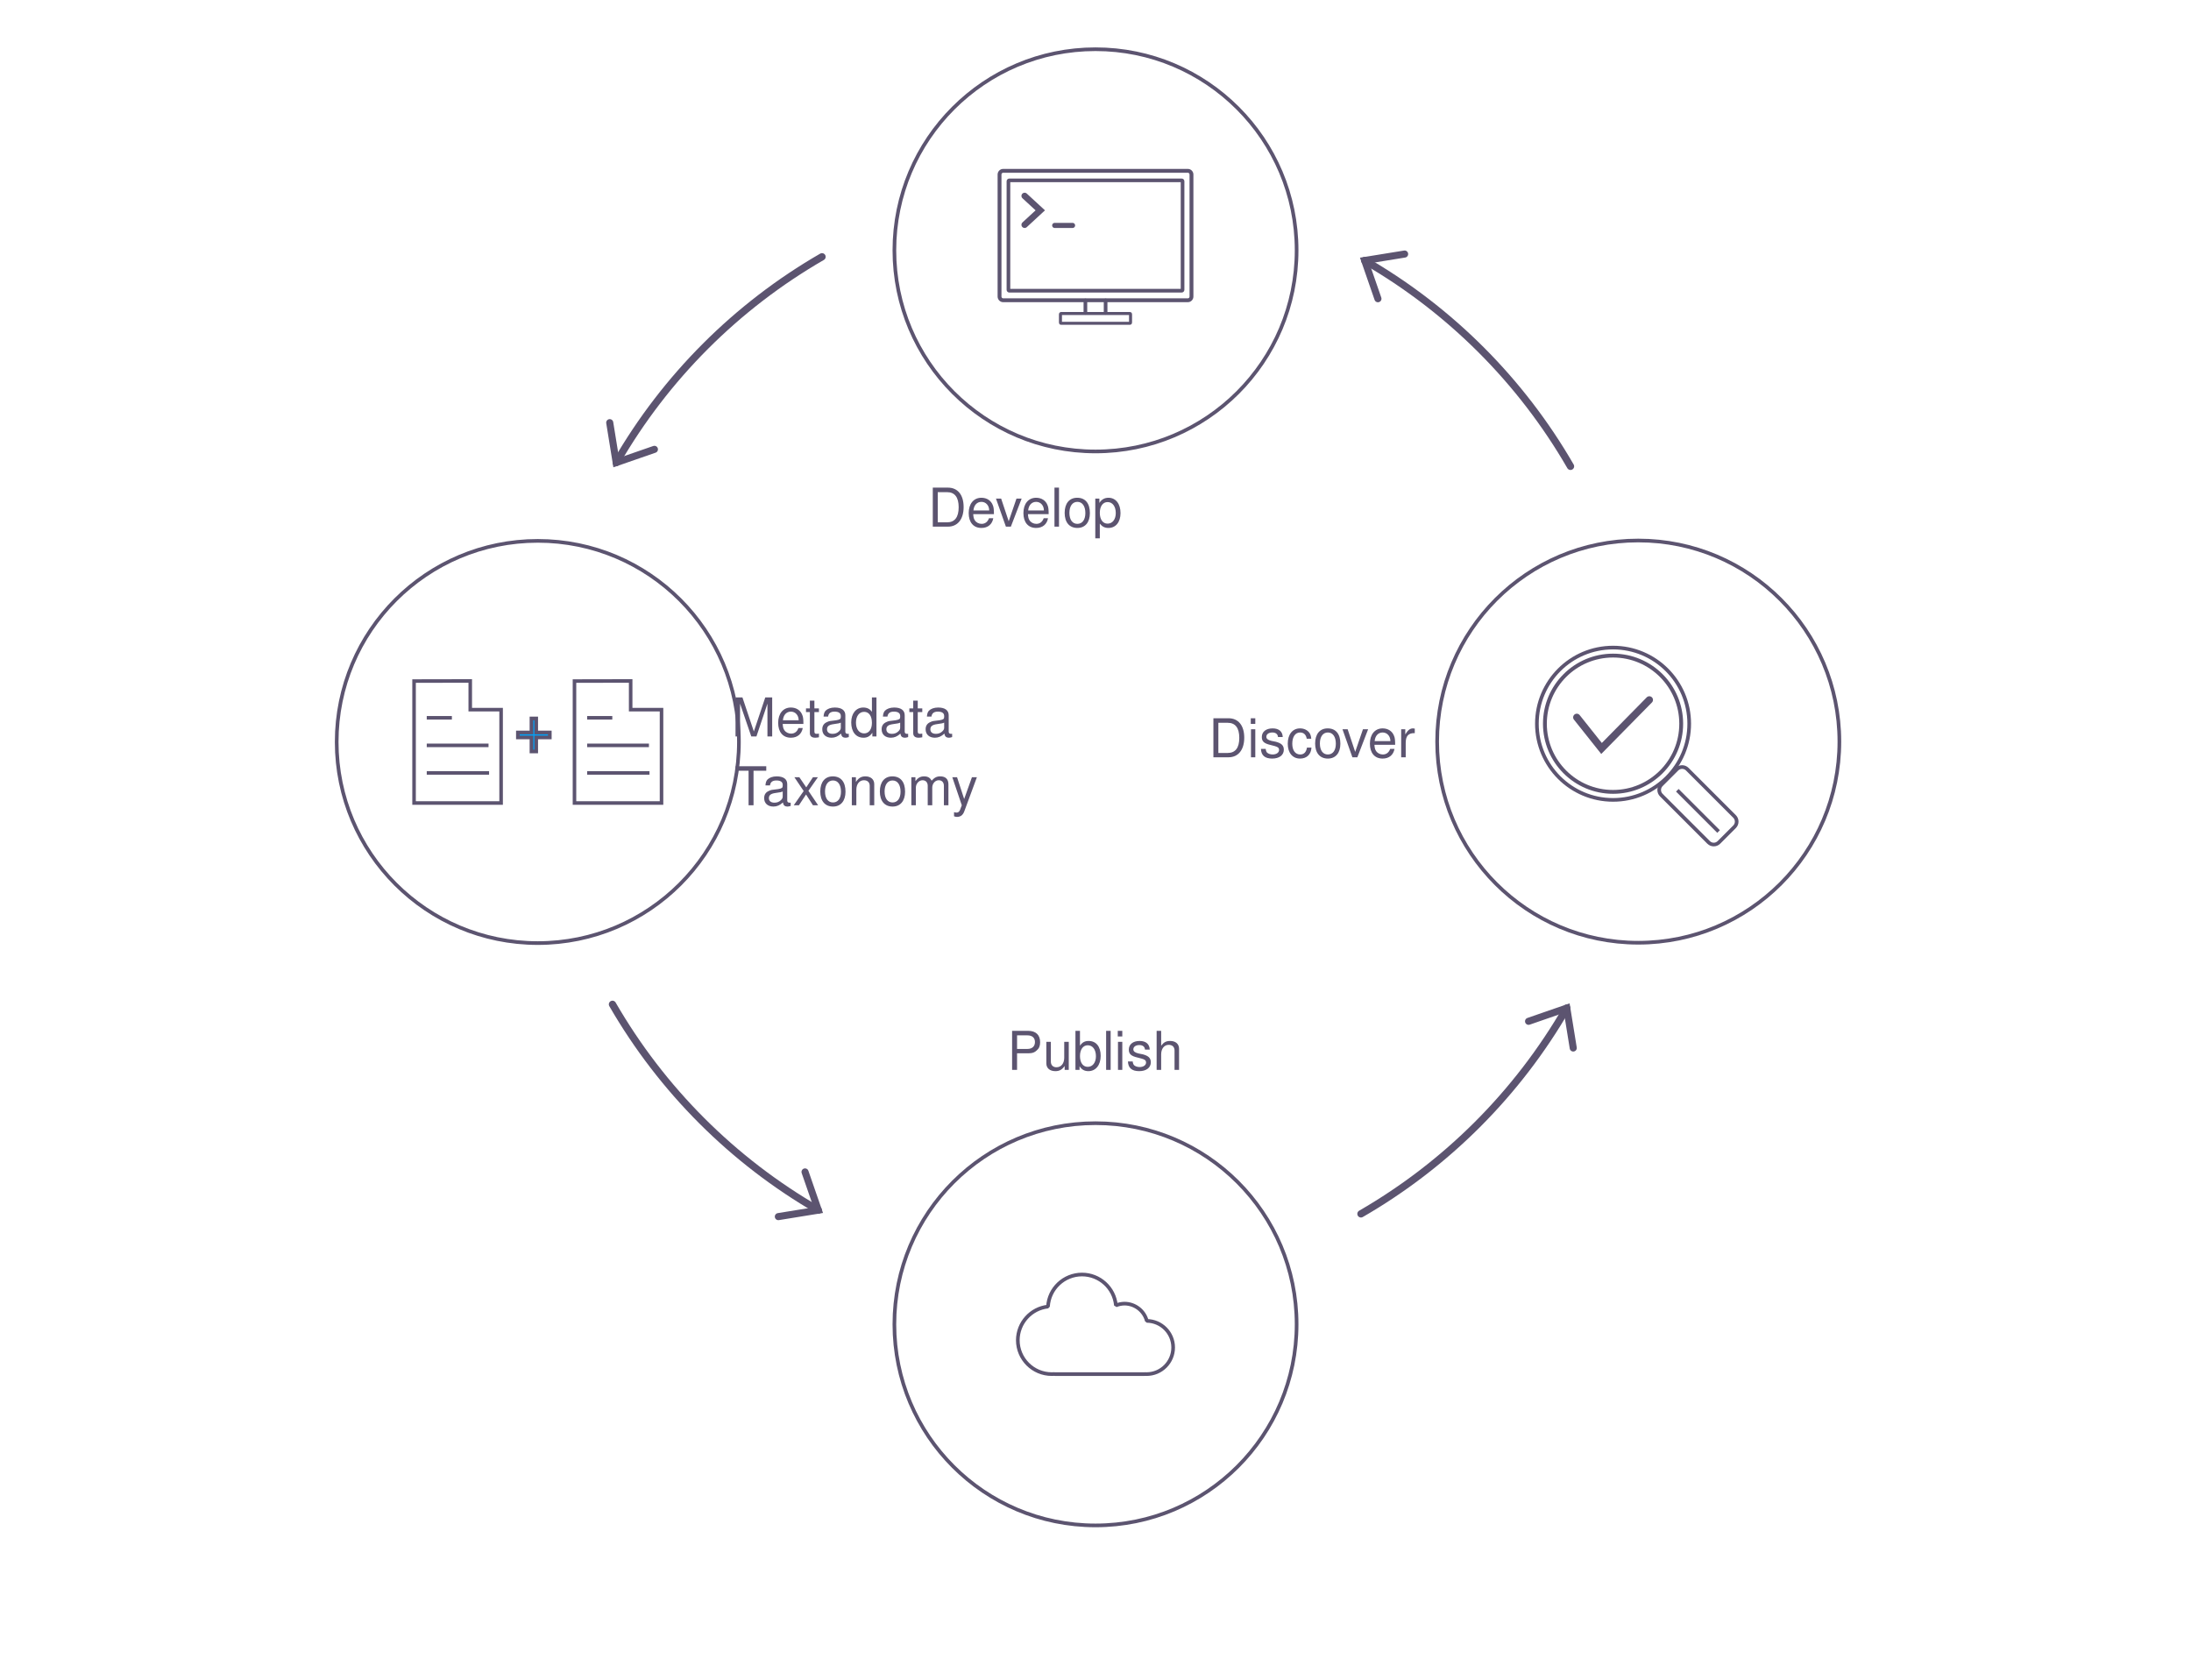
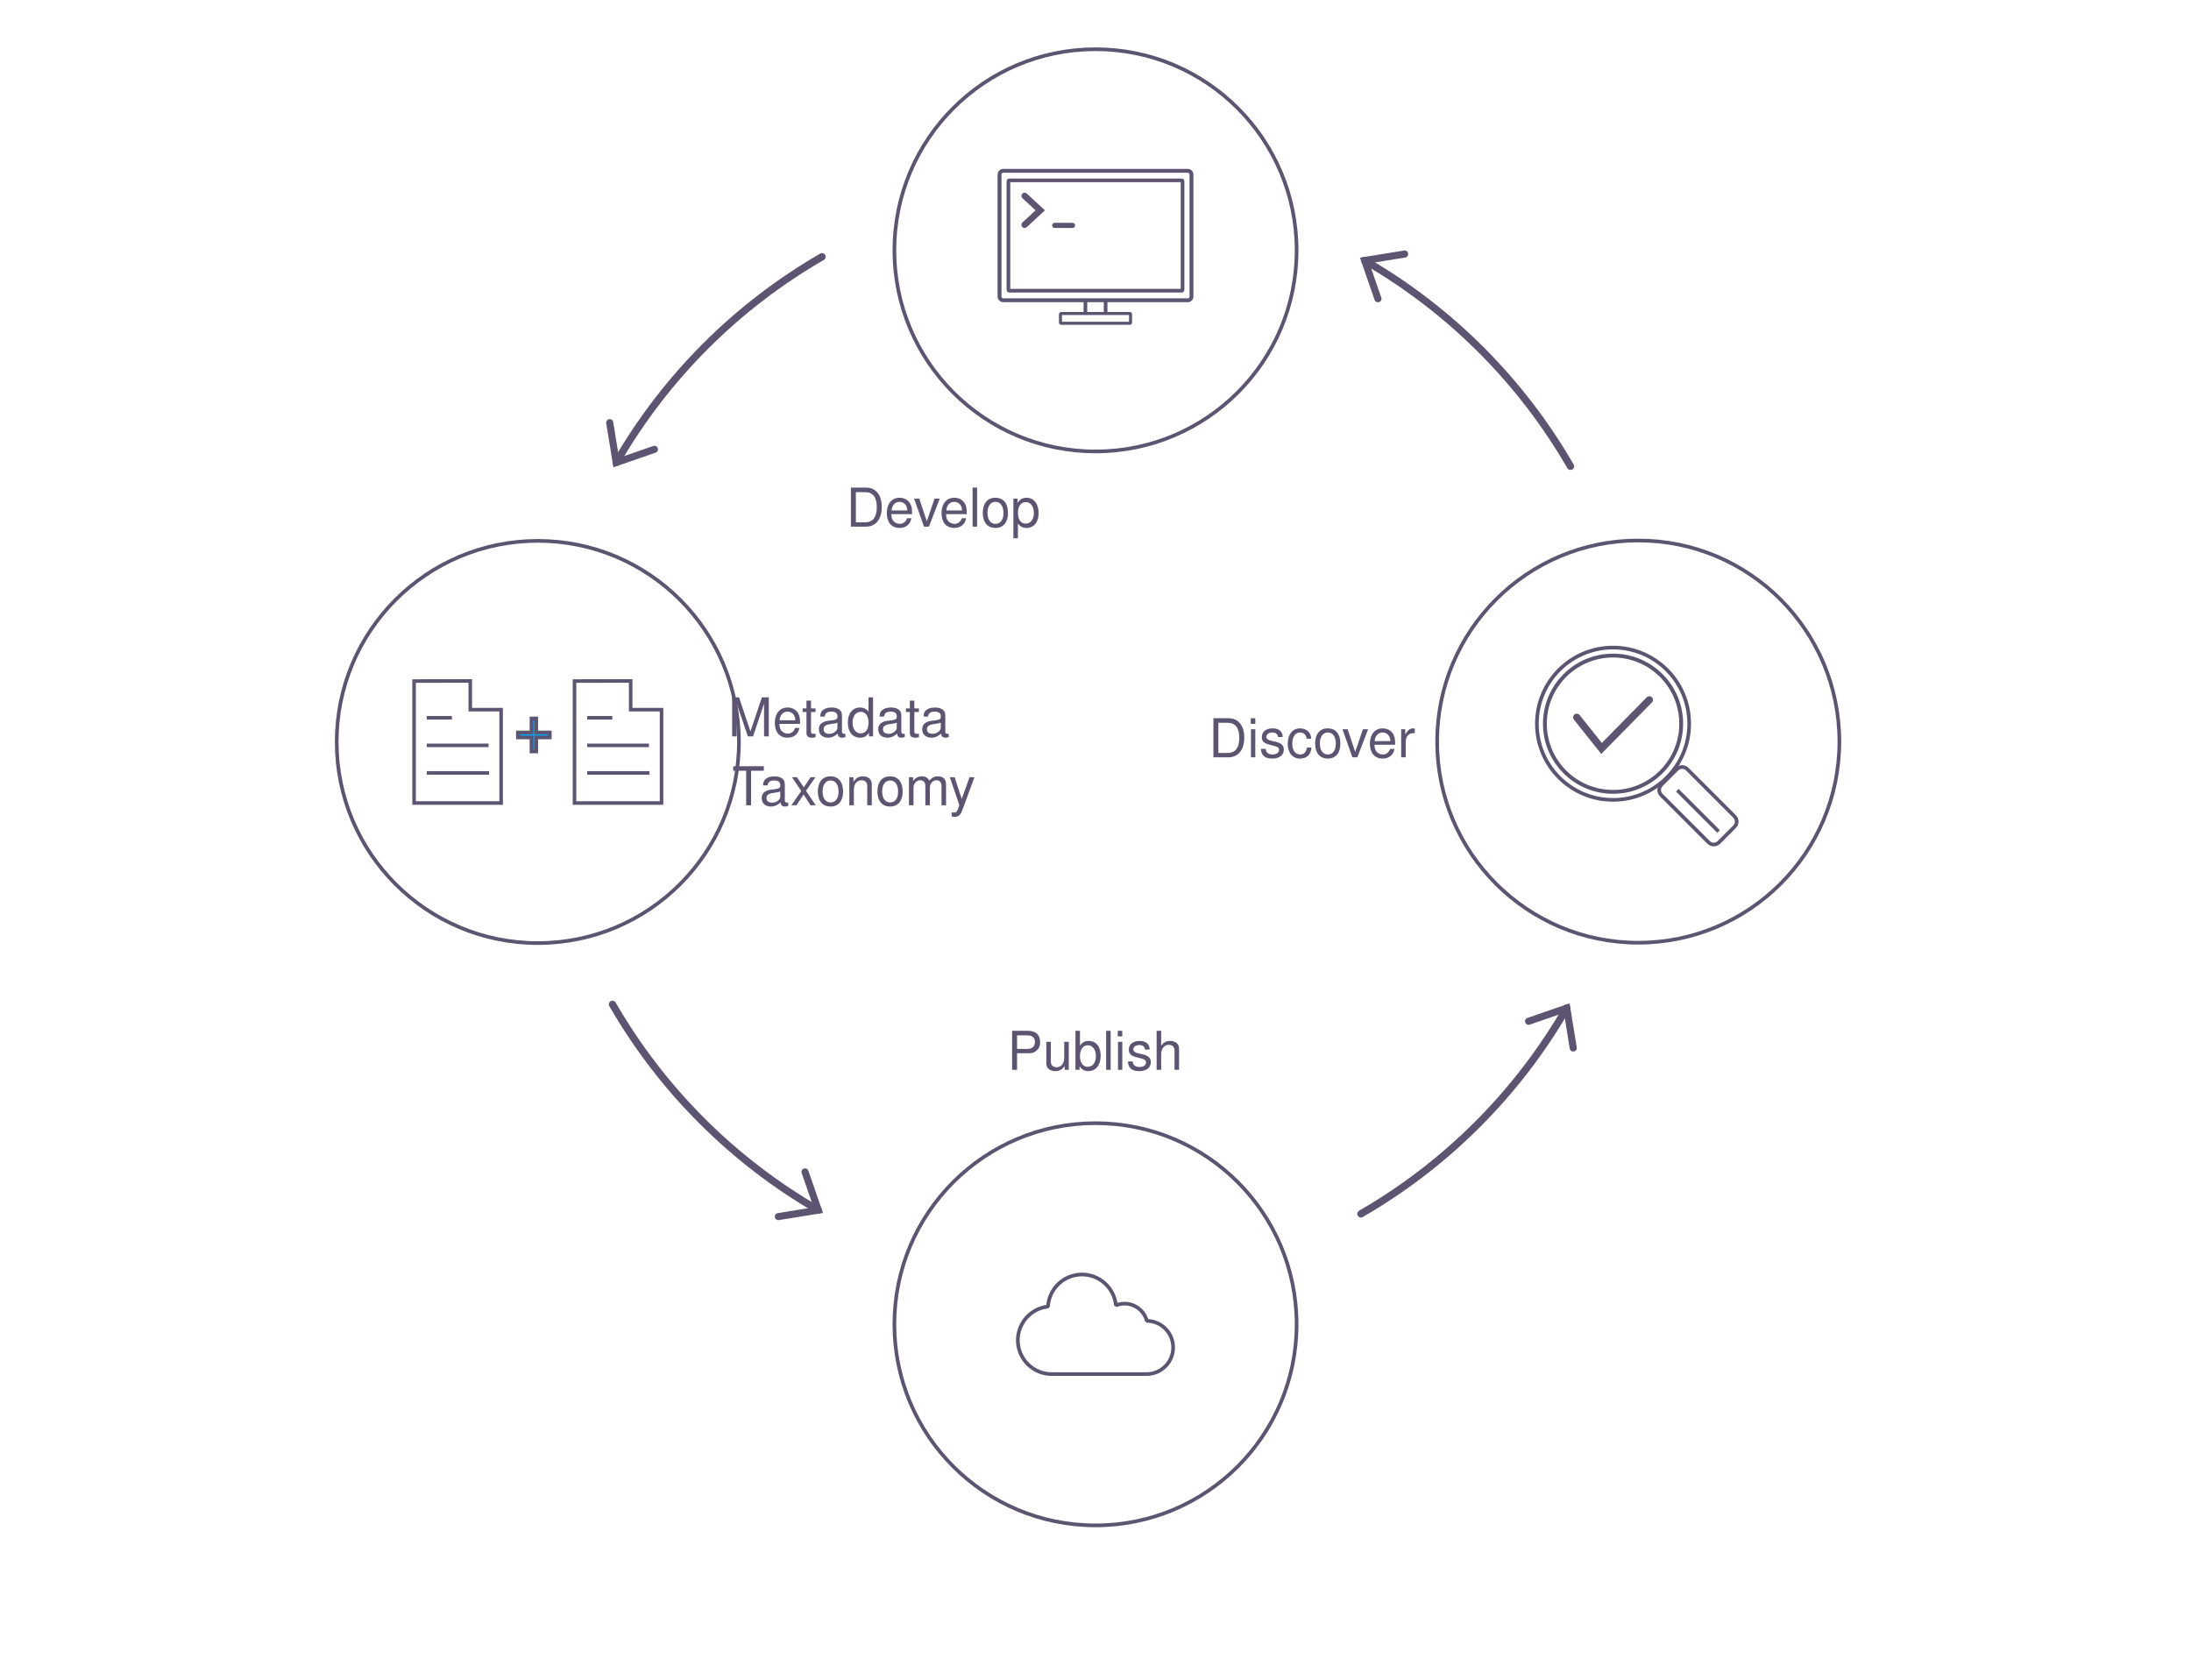
- <svg xmlns="http://www.w3.org/2000/svg" width="600" height="460" viewBox="0 0 158.75 121.708" version="1.1" id="svg43558">
-   <defs id="defs43552" />
-   <g id="layer1">
-     <g id="g46875" transform="translate(-0.7139364,-1.989829)" style="stroke:#5c5470;stroke-opacity:1">
-       <g id="g34794" transform="matrix(-0.4995621,-0.2983199,0.2983199,-0.4995621,95.529,151.3892)" style="display:inline;fill:none;stroke:#5c5470;stroke-width:0.882;stroke-miterlimit:4;stroke-dasharray:none;stroke-opacity:1">
-         <path id="path34792" style="fill:none;fill-opacity:1;stroke:#5c5470;stroke-width:0.882;stroke-linecap:round;stroke-miterlimit:4;stroke-dasharray:none;stroke-opacity:1" d="m 105.158,192.937 1.928,1.62 1.928,1.62 -1.928,1.62 -1.928,1.62" />
+ <svg xmlns="http://www.w3.org/2000/svg" width="600" height="460" version="1.1" viewBox="0 0 158.75 121.71">
+   <g transform="translate(-.71394 -1.9898)" fill="none" stroke="#5c5470">
+     <g transform="matrix(-.49956 -.29832 .29832 -.49956 95.529 151.39)" stroke-width=".882">
+       <path d="m105.16 192.94 3.856 3.24-1.928 1.62-1.928 1.62" fill="none" stroke="#5c5470" stroke-linecap="round" stroke-width=".882" />
+     </g>
+     <path d="m99.593 20.866a40.739 40.739 0 0 1 14.912 14.912" stroke-linecap="round" stroke-linejoin="round" stroke-width=".529" />
+   </g>
+   <g transform="matrix(.58186 0 0 .58186 -125.29 2.4251)" fill="none" stroke="#333" stroke-width=".882">
+     <path d="m105.16 192.94 3.856 3.24-1.928 1.62-1.928 1.62" stroke-linecap="round" />
+     <path d="m109.01 196.18h-10.266" />
+   </g>
+   <g fill="#5c5470" stroke-width=".257">
+     <text x="72.972" y="77.519" font-family="Helvetica-Light" font-size="3.881px" style="line-height:1.25" xml:space="preserve">
+       <tspan x="72.972" y="77.519" fill="#5c5470" font-family="Helvetica" font-size="3.881px" stroke-width=".257">Publish</tspan>
+     </text>
+     <text x="79.264" y="38.161" font-family="Helvetica-Light" text-align="center" text-anchor="middle" style="line-height:1.25" xml:space="preserve">
+       <tspan x="79.264" y="38.161" font-family="Helvetica" font-size="3.881px" text-align="center">Develop</tspan>
+       <tspan x="79.264" y="45.005" font-size="5.475px" text-align="center" />
+     </text>
+     <text x="64.563" y="53.36" font-family="Helvetica" font-size="3.881px" text-align="center" text-anchor="middle" style="line-height:1.25" xml:space="preserve">
+       <tspan x="64.563" y="53.36" text-align="center">Metadata</tspan>
+       <tspan x="64.563" y="58.35" text-align="center">Taxonomy</tspan>
+     </text>
+   </g>
+   <circle cx="79.375" cy="18.139" r="14.572" fill="none" stroke="#5c5470" stroke-linecap="round" stroke-width=".265" />
+   <circle cx="79.375" cy="95.956" r="14.572" fill="none" stroke="#5c5470" stroke-linecap="round" stroke-width=".265" />
+   <text x="87.573" y="54.874" fill="#5c5470" font-family="Helvetica-Light" font-size="3.881px" stroke-width=".257" style="line-height:1.25" xml:space="preserve">
+     <tspan x="87.573" y="54.874" fill="#5c5470" font-family="Helvetica" font-size="3.881px" stroke-width=".257">Discover</tspan>
+   </text>
+   <g transform="translate(11.919 29.806)" stroke="#5c5470">
+     <circle cx="27.048" cy="23.956" r="14.572" fill="none" stroke-linecap="round" stroke-width=".265" />
+     <g transform="translate(-53.34 -16.017)">
+       <g fill="none" stroke-width=".257">
+         <path d="m83.046 35.56v8.837h6.307v-6.764h-2.236v-2.081z" />
+         <path d="m83.965 38.222h1.821" />
+         <path d="m83.965 40.219h4.476" />
+         <path d="m83.965 42.216h4.516" />
+         <path d="m71.423 35.56v8.837h6.307v-6.764h-2.236v-2.081z" />
+         <path d="m72.342 38.222h1.821" />
+         <path d="m72.342 40.219h4.476" />
+         <path d="m72.342 42.216h4.516" />
      </g>
-       <path style="fill:none;fill-opacity:0.999;stroke:#5c5470;stroke-width:0.529;stroke-linecap:round;stroke-linejoin:round;stroke-miterlimit:4;stroke-dasharray:none;stroke-opacity:1" id="path46240" d="m 99.593,20.866 a 40.739,40.739 0 0 1 14.912,14.912" />
-     </g>
-     <g id="g10245-9-6-2-9-8-7" transform="matrix(0.5818566,0,0,0.5818566,-125.2922,2.425051)" style="display:inline;fill:none;stroke:#333333;stroke-width:0.882;stroke-miterlimit:4;stroke-dasharray:none">
-       <path id="path10227-42-4-8-2-9-2" style="fill:none;fill-opacity:1;stroke:#333333;stroke-width:0.882;stroke-linecap:round;stroke-miterlimit:4;stroke-dasharray:none" d="m 105.158,192.937 1.928,1.62 1.928,1.62 -1.928,1.62 -1.928,1.62" />
-       <path style="fill:none;stroke:#333333;stroke-width:0.882;stroke-linecap:butt;stroke-linejoin:miter;stroke-miterlimit:4;stroke-dasharray:none;stroke-opacity:1" d="M 109.014,196.176 H 98.748" id="path10241-2-1-8-8-3-7" />
-     </g>
-     <text xml:space="preserve" style="font-size:3.881px;line-height:1.25;font-family:Helvetica-Light;-inkscape-font-specification:'Helvetica-Light, Normal';display:inline;stroke-width:0.257;fill:#5c5470" x="72.972" y="77.519" id="text42556-0">
-       <tspan id="tspan42554-1" x="72.972" y="77.519" style="font-style:normal;font-variant:normal;font-weight:normal;font-stretch:normal;font-size:3.881px;font-family:Helvetica;-inkscape-font-specification:Helvetica;stroke-width:0.257;fill:#5c5470">Publish</tspan>
-     </text>
-     <text xml:space="preserve" style="font-size:5.475px;line-height:1.25;font-family:Helvetica-Light;-inkscape-font-specification:'Helvetica-Light, Normal';text-align:center;text-anchor:middle;display:inline;stroke-width:0.257;fill:#5c5470" x="79.264" y="38.161" id="text42556-0-9">
-       <tspan id="tspan42554-1-9" x="79.264" y="38.161" style="font-style:normal;font-variant:normal;font-weight:normal;font-stretch:normal;font-size:3.881px;font-family:Helvetica;-inkscape-font-specification:Helvetica;text-align:center;text-anchor:middle;stroke-width:0.257;fill:#5c5470">Develop</tspan>
-       <tspan x="79.264" y="45.005" style="font-size:5.475px;text-align:center;text-anchor:middle;stroke-width:0.257;fill:#5c5470" id="tspan42768" />
-     </text>
-     <text xml:space="preserve" style="font-size:3.881px;line-height:1.25;font-family:Helvetica-Light;-inkscape-font-specification:'Helvetica-Light, Normal';text-align:center;text-anchor:middle;display:inline;stroke-width:0.257;fill:#5c5470" x="64.563" y="53.36" id="text42556-0-9-0">
-       <tspan x="64.563" y="53.36" style="font-style:normal;font-variant:normal;font-weight:normal;font-stretch:normal;font-size:3.881px;font-family:Helvetica;-inkscape-font-specification:Helvetica;text-align:center;text-anchor:middle;stroke-width:0.257;fill:#5c5470" id="tspan42768-8">Metadata</tspan>
-       <tspan x="64.563" y="58.35" style="font-style:normal;font-variant:normal;font-weight:normal;font-stretch:normal;font-size:3.881px;font-family:Helvetica;-inkscape-font-specification:Helvetica;text-align:center;text-anchor:middle;stroke-width:0.257;fill:#5c5470" id="tspan43320">Taxonomy</tspan>
-     </text>
-     <circle style="display:inline;fill:none;stroke:#5c5470;stroke-width:0.265;stroke-linecap:round;stroke-miterlimit:4;stroke-dasharray:none;stroke-opacity:1" id="path42346-6" cx="79.375" cy="18.139" r="14.572" />
-     <circle style="display:inline;fill:none;stroke:#5c5470;stroke-width:0.265;stroke-linecap:round;stroke-miterlimit:4;stroke-dasharray:none;stroke-opacity:1" id="path42346-6-8" cx="79.375" cy="95.956" r="14.572" />
-     <text xml:space="preserve" style="font-size:3.881px;line-height:1.25;font-family:Helvetica-Light;-inkscape-font-specification:'Helvetica-Light, Normal';display:inline;stroke-width:0.257;fill:#5c5470" x="87.573" y="54.874" id="text42556-6">
-       <tspan id="tspan42554-6" x="87.573" y="54.874" style="font-style:normal;font-variant:normal;font-weight:normal;font-stretch:normal;font-size:3.881px;font-family:Helvetica;-inkscape-font-specification:Helvetica;stroke-width:0.257;fill:#5c5470">Discover</tspan>
-     </text>
-     <g id="g52514" transform="translate(11.91863,29.80567)" style="stroke:#5c5470;stroke-opacity:1">
-       <circle style="display:inline;fill:none;stroke:#5c5470;stroke-width:0.265;stroke-linecap:round;stroke-miterlimit:4;stroke-dasharray:none;stroke-opacity:1" id="path42346" cx="27.048" cy="23.956" r="14.572" />
-       <g id="g1420" transform="translate(-53.34042,-16.01746)" style="stroke:#5c5470;stroke-opacity:1">
-         <path style="display:inline;fill:none;stroke:#5c5470;stroke-width:0.257;stroke-linecap:butt;stroke-linejoin:miter;stroke-miterlimit:4;stroke-dasharray:none;stroke-opacity:1" d="m 83.046,35.56 v 8.837 h 6.307 v -6.764 h -2.236 v -2.081 z" id="path42770-9-6-4" />
-         <path style="display:inline;fill:none;stroke:#5c5470;stroke-width:0.257;stroke-linecap:butt;stroke-linejoin:miter;stroke-miterlimit:4;stroke-dasharray:none;stroke-opacity:1" d="m 83.965,38.222 h 1.821" id="path42847-3-4" />
-         <path style="display:inline;fill:none;stroke:#5c5470;stroke-width:0.257;stroke-linecap:butt;stroke-linejoin:miter;stroke-miterlimit:4;stroke-dasharray:none;stroke-opacity:1" d="m 83.965,40.219 h 4.476" id="path42849-0-5" />
-         <path style="display:inline;fill:none;stroke:#5c5470;stroke-width:0.257;stroke-linecap:butt;stroke-linejoin:miter;stroke-miterlimit:4;stroke-dasharray:none;stroke-opacity:1" d="m 83.965,42.216 h 4.516" id="path42851-5-8" />
-         <path style="display:inline;fill:none;stroke:#5c5470;stroke-width:0.257;stroke-linecap:butt;stroke-linejoin:miter;stroke-miterlimit:4;stroke-dasharray:none;stroke-opacity:1" d="m 71.423,35.56 v 8.837 h 6.307 v -6.764 h -2.236 v -2.081 z" id="path42770-9-6-4-1" />
-         <path style="display:inline;fill:none;stroke:#5c5470;stroke-width:0.257;stroke-linecap:butt;stroke-linejoin:miter;stroke-miterlimit:4;stroke-dasharray:none;stroke-opacity:1" d="m 72.342,38.222 h 1.821" id="path42847-3-4-9" />
-         <path style="display:inline;fill:none;stroke:#5c5470;stroke-width:0.257;stroke-linecap:butt;stroke-linejoin:miter;stroke-miterlimit:4;stroke-dasharray:none;stroke-opacity:1" d="m 72.342,40.219 h 4.476" id="path42849-0-5-6" />
-         <path style="display:inline;fill:none;stroke:#5c5470;stroke-width:0.257;stroke-linecap:butt;stroke-linejoin:miter;stroke-miterlimit:4;stroke-dasharray:none;stroke-opacity:1" d="m 72.342,42.216 h 4.516" id="path42851-5-8-7" />
-         <text xml:space="preserve" style="font-size:4.939px;line-height:1.25;font-family:Helvetica-Light;-inkscape-font-specification:'Helvetica-Light, Normal';fill:#00a3fa;fill-opacity:1;stroke-width:0.265;stroke:#5c5470;stroke-opacity:1" x="78.697" y="41.208" id="text14417">
-           <tspan id="tspan14415" x="78.697" y="41.208" style="font-size:4.939px;fill:#00a3fa;fill-opacity:1;stroke-width:0.265;stroke:#5c5470;stroke-opacity:1">+</tspan>
-         </text>
-       </g>
-     </g>
-     <g id="g52471" transform="translate(29.36303,28.55629)" style="stroke:#5c5470;stroke-opacity:1">
-       <circle style="display:inline;fill:none;stroke:#5c5470;stroke-width:0.265;stroke-linecap:round;stroke-miterlimit:4;stroke-dasharray:none;stroke-opacity:1" id="path42346-6-8-1-3" cx="89.338" cy="25.18" r="14.572" />
-       <path style="display:inline;fill:none;stroke:#5c5470;stroke-width:0.529;stroke-linecap:round;stroke-linejoin:miter;stroke-miterlimit:4;stroke-dasharray:none;stroke-opacity:1" d="m 84.884,23.421 1.793,2.255 3.463,-3.519" id="path42543-5" />
-       <circle style="opacity:1;fill:none;fill-opacity:0;stroke:#5c5470;stroke-width:0.265;stroke-linecap:round;stroke-miterlimit:4;stroke-dasharray:none;stroke-opacity:1" id="path1991" cx="87.512" cy="23.884" r="5.518" />
-       <rect style="opacity:1;fill:none;fill-opacity:0;stroke:#5c5470;stroke-width:0.265;stroke-linecap:round;stroke-miterlimit:4;stroke-dasharray:none;stroke-opacity:1" id="rect2004" width="2.659" height="5.902" x="43.807" y="84.37" rx="0.529" ry="0.529" transform="rotate(-45)" />
-       <circle style="opacity:1;fill:none;fill-opacity:0;stroke:#5c5470;stroke-width:0.279;stroke-linecap:round;stroke-miterlimit:4;stroke-dasharray:none;stroke-opacity:1" id="circle2006" cx="87.512" cy="23.884" r="4.938" />
-       <path style="fill:none;stroke:#5c5470;stroke-width:0.265px;stroke-linecap:butt;stroke-linejoin:miter;stroke-opacity:1" d="m 92.168,28.705 2.989,2.989" id="path2008" />
-     </g>
-     <text xml:space="preserve" style="font-size:5.475px;line-height:1.25;font-family:Helvetica-Light;-inkscape-font-specification:'Helvetica-Light, Normal';display:inline;stroke-width:0.257" x="82.758" y="19.953" id="text42538">
-       <tspan id="tspan42536" x="82.758" y="19.953" style="font-style:normal;font-variant:normal;font-weight:normal;font-stretch:normal;font-size:5.475px;font-family:Helvetica;-inkscape-font-specification:Helvetica;stroke-width:0.257" />
-     </text>
-     <path id="path5783" style="fill:none;fill-opacity:0.988;stroke:#5c5470;stroke-width:0.265;stroke-linejoin:bevel;stroke-miterlimit:4;stroke-dasharray:none;stroke-opacity:1" d="m 78.396,92.349 a 2.469,2.469 0 0 0 -2.464,2.323 2.46,2.46 0 0 0 -2.186,2.433 2.46,2.46 0 0 0 2.46,2.46 2.46,2.46 0 0 0 0.159,-0.006 c 0.028,0.004 0.057,0.006 0.086,0.006 h 6.457 c 0.023,0 0.046,-0.001 0.068,-0.004 a 1.929,1.929 0 0 0 6.3e-4,0 1.929,1.929 0 0 0 0.096,0.004 1.929,1.929 0 0 0 1.929,-1.93 1.929,1.929 0 0 0 -1.908,-1.927 1.68,1.68 0 0 0 -1.624,-1.25 1.68,1.68 0 0 0 -0.616,0.127 2.469,2.469 0 0 0 -2.458,-2.236 z" />
-     <g id="g46883" transform="rotate(-90,78.4463,54.66528)" style="stroke:#5c5470;stroke-opacity:1">
-       <g id="g46879" transform="matrix(-0.4995621,-0.2983199,0.2983199,-0.4995621,95.529,151.3892)" style="display:inline;fill:none;stroke:#5c5470;stroke-width:0.882;stroke-miterlimit:4;stroke-dasharray:none;stroke-opacity:1">
-         <path id="path46877" style="fill:none;fill-opacity:1;stroke:#5c5470;stroke-width:0.882;stroke-linecap:round;stroke-miterlimit:4;stroke-dasharray:none;stroke-opacity:1" d="m 105.158,192.937 1.928,1.62 1.928,1.62 -1.928,1.62 -1.928,1.62" />
-       </g>
-       <path style="fill:none;fill-opacity:0.999;stroke:#5c5470;stroke-width:0.529;stroke-linecap:round;stroke-linejoin:round;stroke-miterlimit:4;stroke-dasharray:none;stroke-opacity:1" id="path46881" d="m 99.593,20.866 a 40.739,40.739 0 0 1 14.912,14.912" />
-     </g>
-     <g id="g46891" transform="rotate(180,79.44121,54.27515)" style="stroke:#5c5470;stroke-opacity:1">
-       <g id="g46887" transform="matrix(-0.4995621,-0.2983199,0.2983199,-0.4995621,95.529,151.3892)" style="display:inline;fill:none;stroke:#5c5470;stroke-width:0.882;stroke-miterlimit:4;stroke-dasharray:none;stroke-opacity:1">
-         <path id="path46885" style="fill:none;fill-opacity:1;stroke:#5c5470;stroke-width:0.882;stroke-linecap:round;stroke-miterlimit:4;stroke-dasharray:none;stroke-opacity:1" d="m 105.158,192.937 1.928,1.62 1.928,1.62 -1.928,1.62 -1.928,1.62" />
-       </g>
-       <path style="fill:none;fill-opacity:0.999;stroke:#5c5470;stroke-width:0.529;stroke-linecap:round;stroke-linejoin:round;stroke-miterlimit:4;stroke-dasharray:none;stroke-opacity:1" id="path46889" d="m 99.593,20.866 a 40.739,40.739 0 0 1 14.912,14.912" />
-     </g>
-     <g id="g46995" transform="rotate(90,80.46929,53.91819)" style="stroke:#5c5470;stroke-opacity:1">
-       <g id="g46991" transform="matrix(-0.4995621,-0.2983199,0.2983199,-0.4995621,95.529,151.3892)" style="display:inline;fill:none;stroke:#5c5470;stroke-width:0.882;stroke-miterlimit:4;stroke-dasharray:none;stroke-opacity:1">
-         <path id="path46989" style="fill:none;fill-opacity:1;stroke:#5c5470;stroke-width:0.882;stroke-linecap:round;stroke-miterlimit:4;stroke-dasharray:none;stroke-opacity:1" d="m 105.158,192.937 1.928,1.62 1.928,1.62 -1.928,1.62 -1.928,1.62" />
-       </g>
-       <path style="fill:none;fill-opacity:0.999;stroke:#5c5470;stroke-width:0.529;stroke-linecap:round;stroke-linejoin:round;stroke-miterlimit:4;stroke-dasharray:none;stroke-opacity:1" id="path46993" d="m 99.593,20.866 a 40.739,40.739 0 0 1 14.912,14.912" />
-     </g>
-     <path id="rect15876" style="fill:none;stroke:#5c5470;stroke-width:0.265;stroke-linecap:round" d="m 80.107,21.767 v 0.902 m -1.464,0 v -0.901" />
-     <rect style="fill:none;fill-opacity:1;stroke:#5c5470;stroke-width:0.22;stroke-linecap:round;stroke-miterlimit:4;stroke-dasharray:none;stroke-dashoffset:0;stroke-opacity:1" id="rect15874" width="5.078" height="0.708" x="76.836" y="22.717" rx="0.031" ry="0.056" />
-     <rect style="fill:none;fill-opacity:1;stroke:#5c5470;stroke-width:0.28;stroke-linecap:round;stroke-miterlimit:4;stroke-dasharray:none;stroke-dashoffset:0;stroke-opacity:1" id="rect15809" width="13.907" height="9.377" x="72.422" y="12.378" rx="0.264" ry="0.269" />
-     <rect ry="0.065" rx="0.065" y="13.069" x="73.067" height="7.995" width="12.616" id="rect15809-7" style="fill:none;fill-opacity:1;stroke:#5c5470;stroke-width:0.265;stroke-linecap:round;stroke-miterlimit:4;stroke-dasharray:none;stroke-dashoffset:0;stroke-opacity:1" />
-     <g id="g54627" transform="translate(72.6182,12.15692)" style="stroke:#5c5470;stroke-opacity:1">
-       <path id="path9813-13" style="fill:none;fill-opacity:1;stroke:#5c5470;stroke-width:0.462;stroke-linecap:round;stroke-miterlimit:4;stroke-dasharray:none;stroke-opacity:1" d="M 1.622,2.038 2.189,2.561 2.756,3.084 2.189,3.607 1.622,4.13" />
-       <path style="fill:none;fill-opacity:1;stroke:#5c5470;stroke-width:0.37;stroke-linecap:round;stroke-linejoin:miter;stroke-miterlimit:4;stroke-dasharray:none;stroke-opacity:1" d="M 3.8,4.176 H 5.095" id="path9816-2" />
+       <text x="78.697" y="41.208" fill="#00a3fa" font-family="Helvetica-Light" font-size="4.939px" stroke-width=".265" style="line-height:1.25" xml:space="preserve">
+         <tspan x="78.697" y="41.208" fill="#00a3fa" font-size="4.939px" stroke="#5c5470" stroke-width=".265">+</tspan>
+       </text>
    </g>
  </g>
+   <g transform="translate(29.363 28.556)" fill="none" stroke="#5c5470">
+     <g stroke-linecap="round">
+       <circle cx="89.338" cy="25.18" r="14.572" stroke-width=".265" />
+       <path d="m84.884 23.421 1.793 2.255 3.463-3.519" stroke-width=".529" />
+       <circle cx="87.512" cy="23.884" r="5.518" stroke-width=".265" />
+       <rect transform="rotate(-45)" x="43.807" y="84.37" width="2.659" height="5.902" rx=".529" ry=".529" stroke-width=".265" />
+       <circle cx="87.512" cy="23.884" r="4.938" stroke-width=".279" />
+     </g>
+     <path d="m92.168 28.705 2.989 2.989" stroke-width=".265px" />
+   </g>
+   <text x="82.758" y="19.953" font-family="Helvetica-Light" font-size="5.475px" stroke-width=".257" style="line-height:1.25" xml:space="preserve">
+     <tspan x="82.758" y="19.953" font-family="Helvetica" font-size="5.475px" stroke-width=".257" />
+   </text>
+   <g fill="none" stroke="#5c5470">
+     <path d="m78.396 92.349a2.469 2.469 0 0 0-2.464 2.323 2.46 2.46 0 0 0-2.186 2.433 2.46 2.46 0 0 0 2.46 2.46 2.46 2.46 0 0 0 0.159-6e-3c0.028 4e-3 0.057 6e-3 0.086 6e-3h6.457c0.023 0 0.046-1e-3 0.068-4e-3a1.929 1.929 0 0 0 6.3e-4 0 1.929 1.929 0 0 0 0.096 4e-3 1.929 1.929 0 0 0 1.929-1.93 1.929 1.929 0 0 0-1.908-1.927 1.68 1.68 0 0 0-1.624-1.25 1.68 1.68 0 0 0-0.616 0.127 2.469 2.469 0 0 0-2.458-2.236z" stroke-linejoin="bevel" stroke-width=".265" />
+     <g transform="rotate(-90 78.446 54.665)">
+       <g transform="matrix(-.49956 -.29832 .29832 -.49956 95.529 151.39)" stroke-width=".882">
+         <path d="m105.16 192.94 3.856 3.24-1.928 1.62-1.928 1.62" fill="none" stroke="#5c5470" stroke-linecap="round" stroke-width=".882" />
+       </g>
+       <path d="m99.593 20.866a40.739 40.739 0 0 1 14.912 14.912" stroke-linecap="round" stroke-linejoin="round" stroke-width=".529" />
+     </g>
+     <g transform="rotate(180 79.441 54.275)">
+       <g transform="matrix(-.49956 -.29832 .29832 -.49956 95.529 151.39)" stroke-width=".882">
+         <path d="m105.16 192.94 3.856 3.24-1.928 1.62-1.928 1.62" fill="none" stroke="#5c5470" stroke-linecap="round" stroke-width=".882" />
+       </g>
+       <path d="m99.593 20.866a40.739 40.739 0 0 1 14.912 14.912" stroke-linecap="round" stroke-linejoin="round" stroke-width=".529" />
+     </g>
+     <g transform="rotate(90 80.469 53.918)">
+       <g transform="matrix(-.49956 -.29832 .29832 -.49956 95.529 151.39)" stroke-width=".882">
+         <path d="m105.16 192.94 3.856 3.24-1.928 1.62-1.928 1.62" fill="none" stroke="#5c5470" stroke-linecap="round" stroke-width=".882" />
+       </g>
+       <path d="m99.593 20.866a40.739 40.739 0 0 1 14.912 14.912" stroke-linecap="round" stroke-linejoin="round" stroke-width=".529" />
+     </g>
+   </g>
+   <g fill="none" stroke="#5c5470" stroke-linecap="round">
+     <path d="m80.107 21.767v0.902m-1.464 0v-0.901" stroke-width=".265" />
+     <g>
+       <rect x="76.836" y="22.717" width="5.078" height=".708" rx=".031" ry=".056" stroke-width=".22" />
+       <rect x="72.422" y="12.378" width="13.907" height="9.377" rx=".264" ry=".269" stroke-width=".28" />
+       <rect x="73.067" y="13.069" width="12.616" height="7.995" rx=".065" ry=".065" stroke-width=".265" />
+     </g>
+   </g>
+   <g transform="translate(72.618 12.157)" fill="none" stroke="#5c5470" stroke-linecap="round">
+     <path d="m1.622 2.038 1.134 1.046-1.134 1.046" stroke-width=".462" />
+     <path d="m3.8 4.176h1.296" stroke-width=".37" />
+   </g>
</svg>
